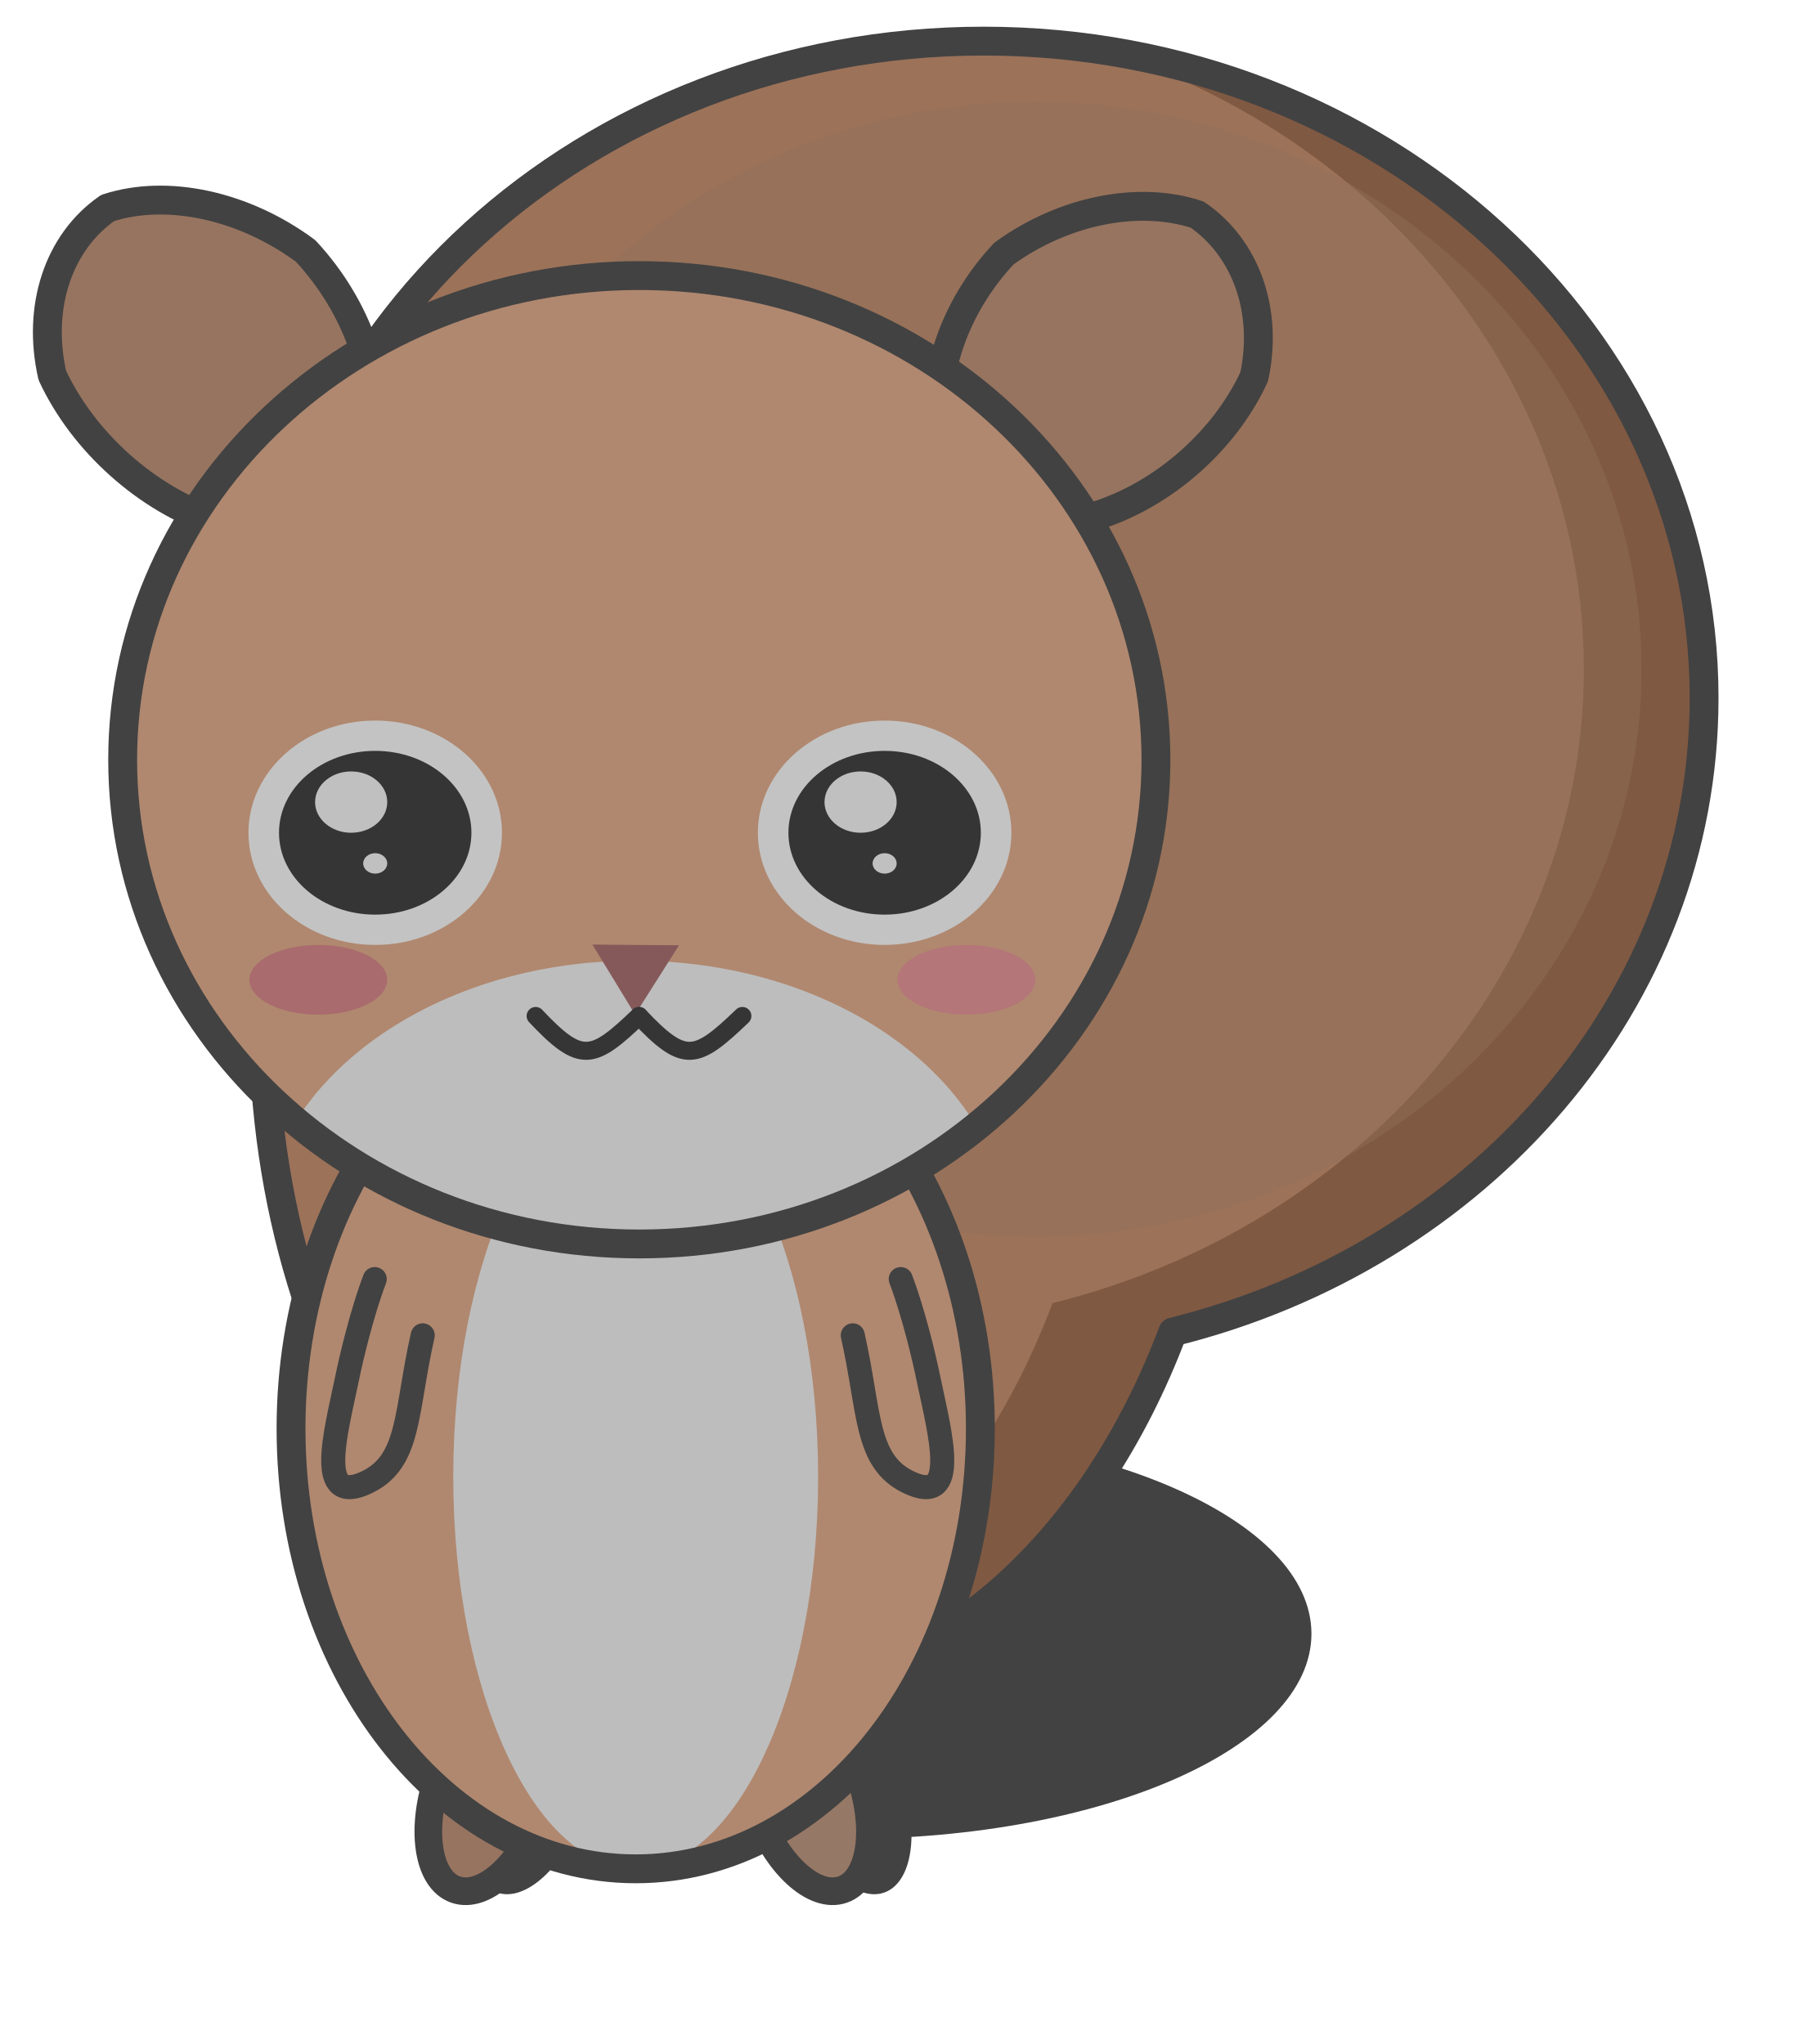
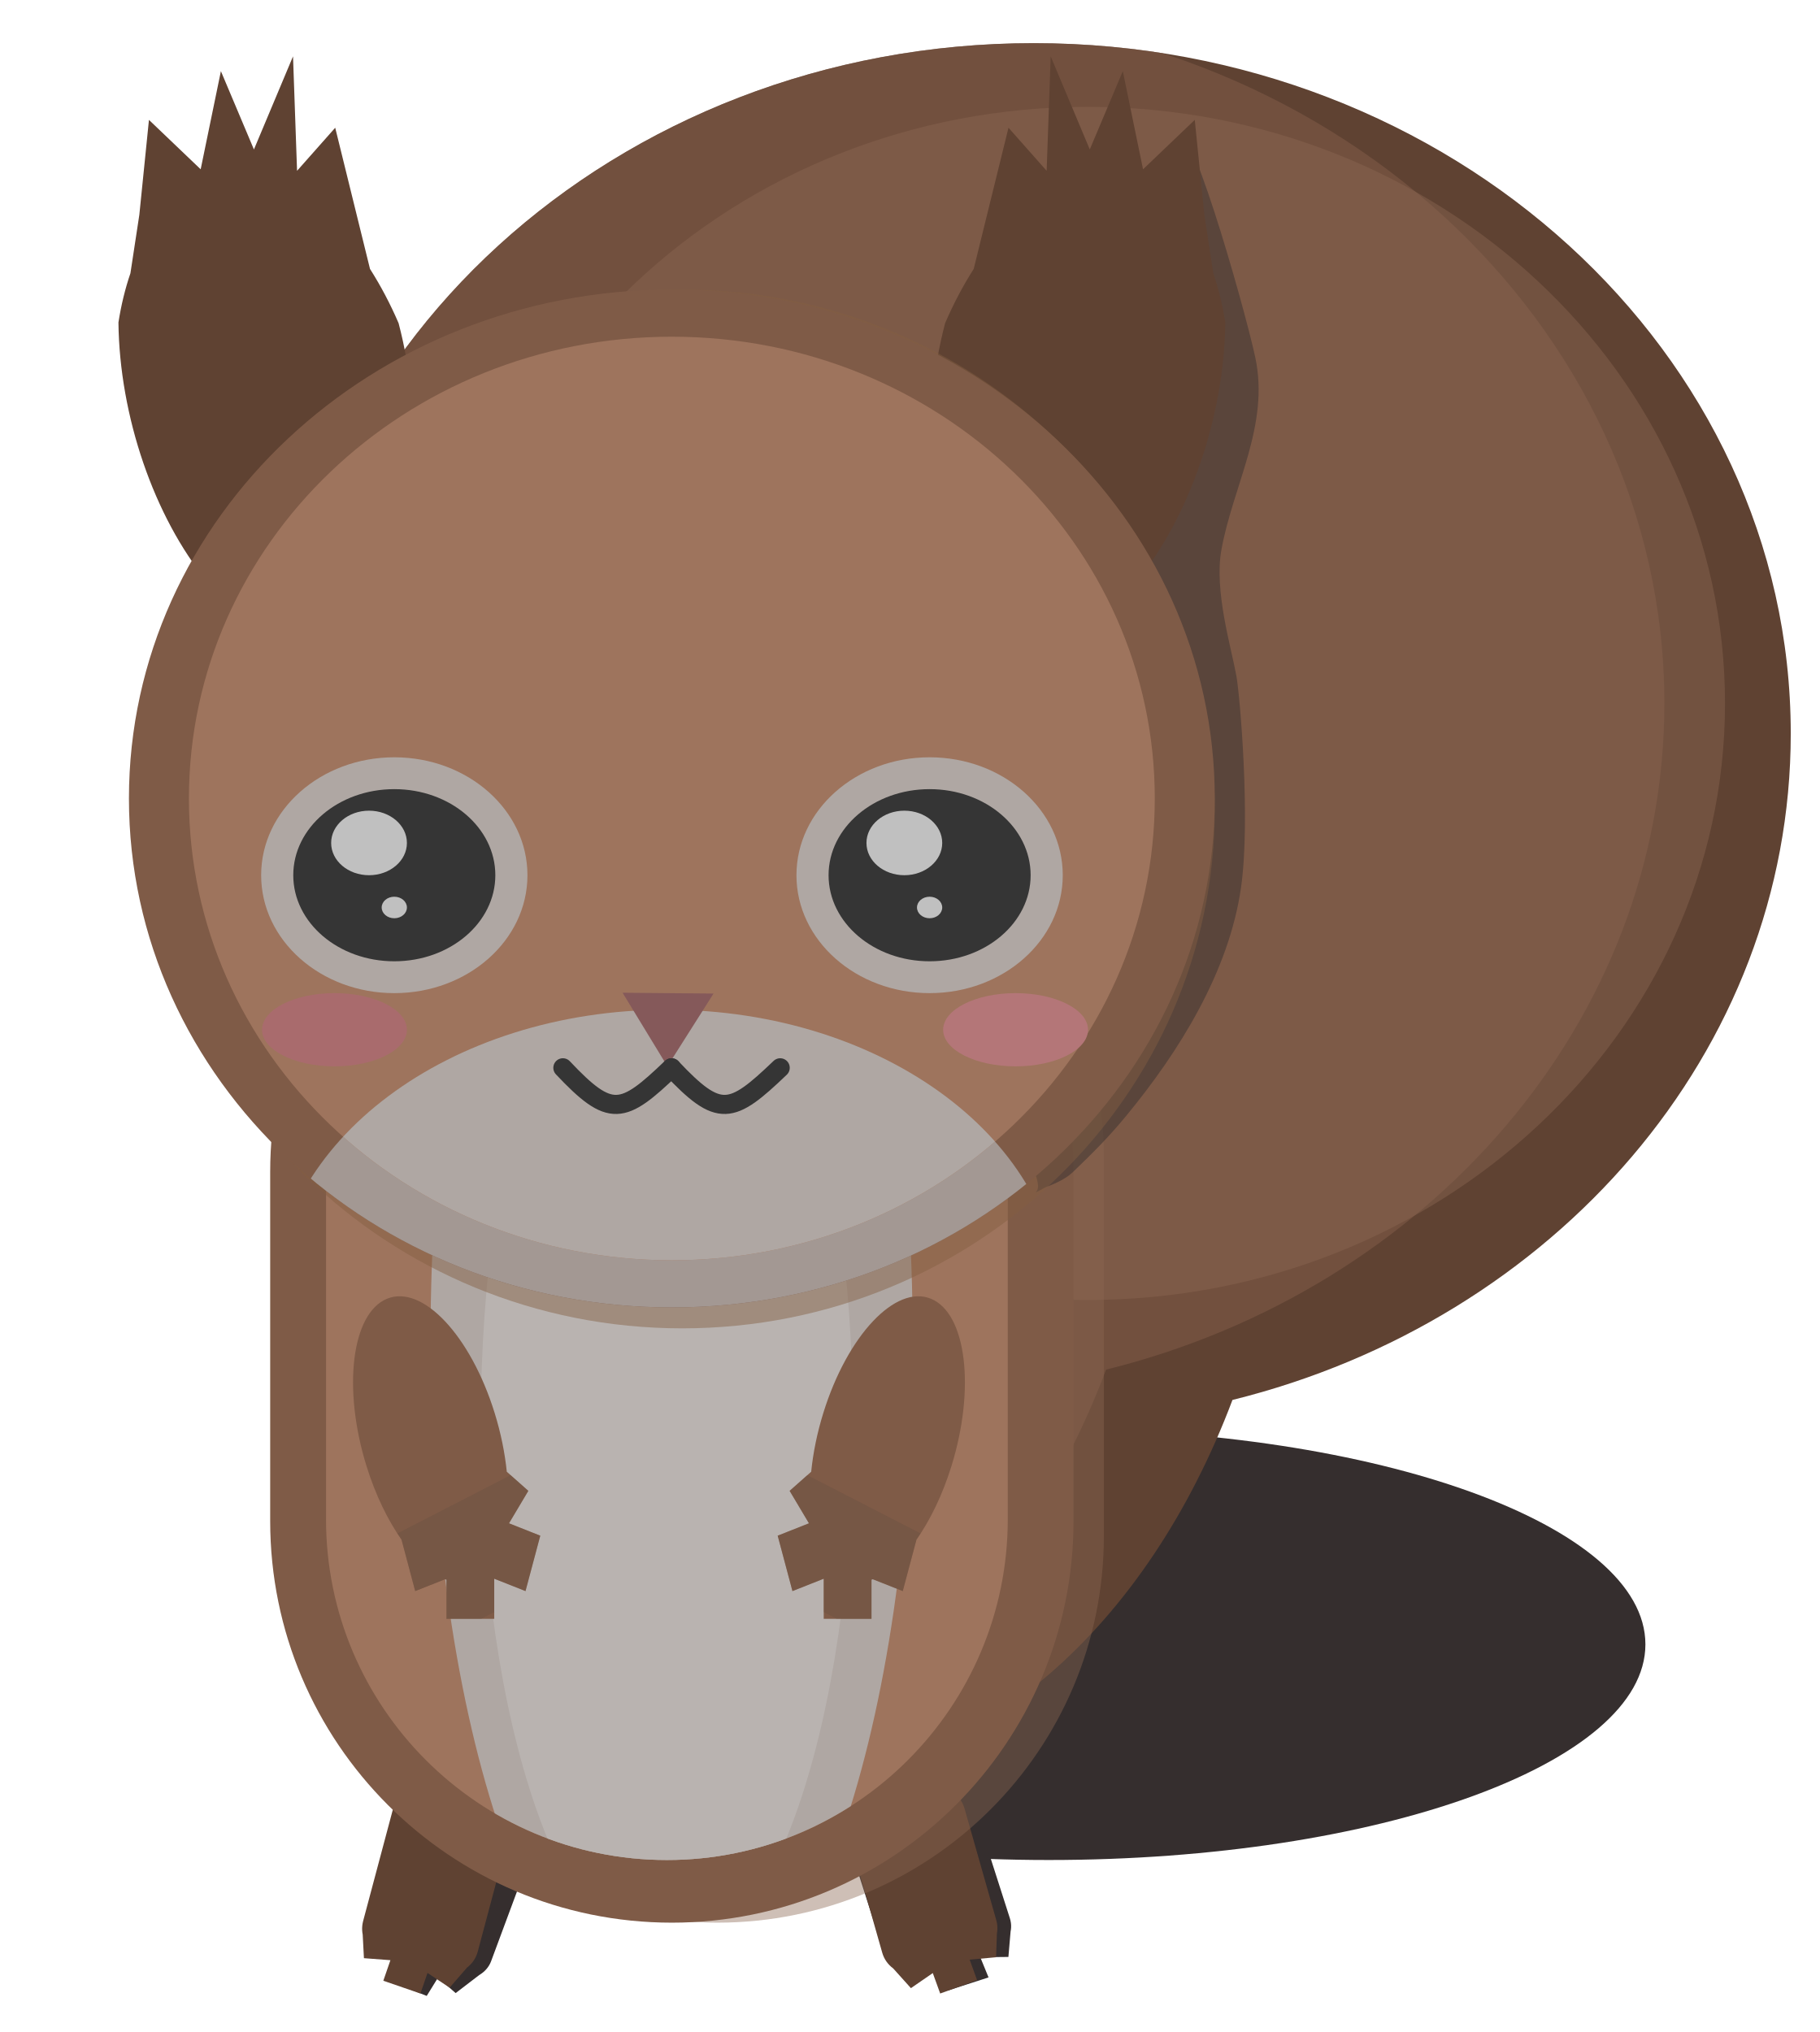
- <svg xmlns="http://www.w3.org/2000/svg" width="100%" height="100%" viewBox="0 0 15 17" version="1.1" xml:space="preserve" style="fill-rule:evenodd;clip-rule:evenodd;stroke-linecap:round;stroke-linejoin:round;stroke-miterlimit:1.5;">
-   <g>
+ <svg xmlns="http://www.w3.org/2000/svg" width="100%" height="100%" viewBox="0 0 60 67" version="1.1" xml:space="preserve" style="fill-rule:evenodd;clip-rule:evenodd;stroke-linecap:round;stroke-linejoin:round;stroke-miterlimit:1.5;">
+   <g id="squirell">
    <g>
-       <ellipse cx="7.042" cy="13.588" rx="3.863" ry="1.706" style="fill:#424242;" />
-       <g>
-         <path d="M6.773,14.119c0.235,-0.085 0.557,0.21 0.717,0.657c0.16,0.448 0.1,0.879 -0.136,0.964c-0.235,0.084 -0.557,-0.211 -0.717,-0.658c-0.16,-0.447 -0.099,-0.879 0.136,-0.963Z" style="fill:#424242;" />
-         <path d="M4.714,14.119c-0.235,-0.085 -0.557,0.21 -0.717,0.657c-0.16,0.448 -0.099,0.879 0.136,0.964c0.235,0.084 0.557,-0.211 0.717,-0.658c0.16,-0.447 0.1,-0.879 -0.136,-0.963Z" style="fill:#424242;" />
+       <ellipse cx="34.579" cy="54.219" rx="19.67" ry="7.11" style="fill:#352e2e;" />
+       <path d="M12.306,63.674c0.008,-0.046 0.021,-0.093 0.038,-0.139l1.223,-3.294c0.173,-0.464 0.744,-0.713 1.274,-0.557l1.924,0.566c0.53,0.157 0.821,0.66 0.649,1.124l-1.223,3.294c-0.072,0.194 -0.214,0.35 -0.394,0.456l-0.774,0.593l-0.582,-0.509l-0.372,0.602l-1.146,-0.455l0.278,-0.6l0.383,-0.989l-1.279,0.17c-0.014,-0.084 -0.014,-0.172 0.001,-0.259l-0,-0.003l0,0Z" style="fill:#352e2e;" />
+       <path d="M33.329,63.402c-0.006,-0.051 -0.018,-0.102 -0.034,-0.153l-1.165,-3.635c-0.164,-0.512 -0.766,-0.81 -1.343,-0.664l-2.091,0.528c-0.577,0.145 -0.912,0.679 -0.748,1.191l1.166,3.635c0.068,0.215 0.214,0.391 0.402,0.514l0.727,0.221l0.725,-0.068l0.272,0.665l1.352,-0.436l-0.272,-0.665l0.927,-0.01l0.072,-0.838c0.019,-0.092 0.023,-0.187 0.011,-0.282l-0,-0.003l-0.001,-0Z" style="fill:#352e2e;" />
+     </g>
+     <g>
+       <path d="M9.707,29.114c-0.384,-1.586 -0.587,-3.234 -0.587,-4.925c0,-12.565 11.185,-22.766 24.961,-22.766c13.776,0 24.96,10.201 24.96,22.766c0,10.496 -7.805,19.343 -18.407,21.971c-2.8,7.434 -8.379,12.507 -14.797,12.507c-9.226,0 -16.717,-10.481 -16.717,-23.391c0,-2.132 0.204,-4.198 0.587,-6.162Z" style="fill:#5f4232;" />
+       <clipPath id="_clip1">
+         <path d="M9.707,29.114c-0.384,-1.586 -0.587,-3.234 -0.587,-4.925c0,-12.565 11.185,-22.766 24.961,-22.766c13.776,0 24.96,10.201 24.96,22.766c0,10.496 -7.805,19.343 -18.407,21.971c-2.8,7.434 -8.379,12.507 -14.797,12.507c-9.226,0 -16.717,-10.481 -16.717,-23.391c0,-2.132 0.204,-4.198 0.587,-6.162Z" />
+       </clipPath>
+       <g clip-path="url(#_clip1)">
+         <path d="M5.54,28.114c-0.385,-1.586 -0.587,-3.234 -0.587,-4.925c-0,-12.565 11.184,-22.766 24.96,-22.766c13.776,0 24.961,10.201 24.961,22.766c-0,10.496 -7.806,19.343 -18.407,21.971c-2.801,7.434 -8.379,12.507 -14.798,12.507c-9.226,0 -16.716,-10.481 -16.716,-23.391c-0,-2.132 0.204,-4.198 0.587,-6.162Z" style="fill:#7f5b47;fill-opacity:0.59;" />
+       </g>
+       <ellipse cx="35.857" cy="23.193" rx="21.016" ry="19.67" style="fill:#8b6652;fill-opacity:0.44;" />
+     </g>
+     <g>
+       <path d="M11.944,63.498c0.005,-0.051 0.015,-0.103 0.028,-0.155l0.987,-3.702c0.139,-0.521 0.675,-0.832 1.196,-0.693l1.89,0.504c0.521,0.139 0.831,0.675 0.693,1.196l-0.987,3.702c-0.058,0.218 -0.186,0.399 -0.353,0.526l-0.575,0.662l-0.728,-0.485l-0.234,0.678l-1.223,-0.421l0.234,-0.678l-0.873,-0.066l-0.041,-0.779c-0.018,-0.092 -0.024,-0.189 -0.014,-0.286l-0,-0.003l0,0Z" style="fill:#5f4232;" />
+       <path d="M32.878,63.467c-0.006,-0.052 -0.016,-0.104 -0.031,-0.156l-1.048,-3.684c-0.148,-0.519 -0.689,-0.82 -1.208,-0.673l-1.881,0.535c-0.519,0.148 -0.82,0.689 -0.672,1.208l1.048,3.684c0.061,0.218 0.192,0.397 0.361,0.521l0.586,0.652l0.721,-0.497l0.244,0.674l1.216,-0.441l-0.244,-0.675l0.871,-0.08l0.027,-0.78c0.017,-0.092 0.021,-0.188 0.01,-0.285l0,-0.003l-0,-0Z" style="fill:#5f4232;" />
+     </g>
+     <path d="M36.394,38.145c0,-7.033 -5.71,-12.743 -12.743,-12.743c-7.033,-0 -12.743,5.71 -12.743,12.743l-0,12.507c-0,7.033 5.71,12.743 12.743,12.743c7.033,-0 12.743,-5.71 12.743,-12.743l0,-12.507Z" style="fill:#8b6652;fill-opacity:0.42;" />
+     <path d="M35.394,38.645c0,-7.309 -5.934,-13.243 -13.243,-13.243c-7.309,-0 -13.243,5.934 -13.243,13.243l-0,11.507c-0,7.309 5.934,13.243 13.243,13.243c7.309,-0 13.243,-5.934 13.243,-13.243l0,-11.507Z" style="fill:#7f5b47;" />
+     <path d="M33.226,39.033c-0,-6.203 -5.036,-11.239 -11.239,-11.239c-6.202,0 -11.238,5.036 -11.238,11.239l-0,11.058c-0,6.202 5.036,11.238 11.238,11.238c6.203,0 11.239,-5.036 11.239,-11.238l-0,-11.058Z" style="fill:#9e745d;" />
+     <clipPath id="_clip2">
+       <path d="M33.226,39.033c-0,-6.203 -5.036,-11.239 -11.239,-11.239c-6.202,0 -11.238,5.036 -11.238,11.239l-0,11.058c-0,6.202 5.036,11.238 11.238,11.238c6.203,0 11.239,-5.036 11.239,-11.238l-0,-11.058Z" />
+     </clipPath>
+     <g clip-path="url(#_clip2)">
+       <ellipse cx="22.143" cy="44.129" rx="7.948" ry="23.055" style="fill:#afa7a3;" />
+       <ellipse cx="21.987" cy="46.965" rx="6.137" ry="17.802" style="fill:#b9b3b0;" />
+     </g>
+     <g>
+       <path d="M13.238,50.766c-0.454,-0.644 -0.859,-1.475 -1.155,-2.428c-0.794,-2.56 -0.492,-5.031 0.674,-5.514c1.166,-0.483 2.757,1.204 3.551,3.764c0.206,0.663 0.338,1.321 0.401,1.939l0.71,0.63l-0.637,1.07l1.031,0.408l-0.487,1.827l-1.031,-0.408l0,1.322l-1.575,-0l0,-1.29c-0.013,-0.005 -0.027,-0.011 -0.04,-0.016l-0.991,0.392l-0.451,-1.696Z" style="fill:#7f5b47;" />
+       <clipPath id="_clip3">
+         <path d="M13.238,50.766c-0.454,-0.644 -0.859,-1.475 -1.155,-2.428c-0.794,-2.56 -0.492,-5.031 0.674,-5.514c1.166,-0.483 2.757,1.204 3.551,3.764c0.206,0.663 0.338,1.321 0.401,1.939l0.71,0.63l-0.637,1.07l1.031,0.408l-0.487,1.827l-1.031,-0.408l0,1.322l-1.575,-0l0,-1.29c-0.013,-0.005 -0.027,-0.011 -0.04,-0.016l-0.991,0.392l-0.451,-1.696Z" />
+       </clipPath>
+       <g clip-path="url(#_clip3)">
+         <path d="M17.962,48.059l-5.759,2.963l1.724,3.352l5.76,-2.963l-1.725,-3.352Z" style="fill:#695042;fill-opacity:0.4;" />
+       </g>
+       <path d="M30.216,50.766c0.453,-0.644 0.858,-1.475 1.154,-2.428c0.794,-2.56 0.492,-5.031 -0.674,-5.514c-1.166,-0.483 -2.757,1.204 -3.551,3.764c-0.206,0.663 -0.338,1.321 -0.4,1.939l-0.711,0.63l0.637,1.07l-1.031,0.408l0.487,1.827l1.031,-0.408l-0,1.322l1.575,-0l-0,-1.29c0.013,-0.005 0.027,-0.011 0.04,-0.016l0.991,0.392l0.452,-1.696Z" style="fill:#7f5b47;" />
+       <clipPath id="_clip4">
+         <path d="M30.216,50.766c0.453,-0.644 0.858,-1.475 1.154,-2.428c0.794,-2.56 0.492,-5.031 -0.674,-5.514c-1.166,-0.483 -2.757,1.204 -3.551,3.764c-0.206,0.663 -0.338,1.321 -0.4,1.939l-0.711,0.63l0.637,1.07l-1.031,0.408l0.487,1.827l1.031,-0.408l-0,1.322l1.575,-0l-0,-1.29c0.013,-0.005 0.027,-0.011 0.04,-0.016l0.991,0.392l0.452,-1.696Z" />
+       </clipPath>
+       <g clip-path="url(#_clip4)">
+         <path d="M25.491,48.059l5.759,2.963l-1.724,3.352l-5.759,-2.963l1.724,-3.352Z" style="fill:#695042;fill-opacity:0.4;" />
      </g>
    </g>
-     <g>
-       <path d="M2.33,6.987c-0.093,-0.38 -0.141,-0.776 -0.141,-1.182c-0,-3.015 2.684,-5.463 5.99,-5.463c3.307,-0 5.991,2.448 5.991,5.463c-0,2.519 -1.873,4.643 -4.418,5.273c-0.672,1.785 -2.011,3.002 -3.551,3.002c-2.214,0 -4.012,-2.515 -4.012,-5.614c-0,-0.512 0.049,-1.007 0.141,-1.479Z" style="fill:#805942;" />
-       <clipPath id="_clip1">
-         <path d="M2.33,6.987c-0.093,-0.38 -0.141,-0.776 -0.141,-1.182c-0,-3.015 2.684,-5.463 5.99,-5.463c3.307,-0 5.991,2.448 5.991,5.463c-0,2.519 -1.873,4.643 -4.418,5.273c-0.672,1.785 -2.011,3.002 -3.551,3.002c-2.214,0 -4.012,-2.515 -4.012,-5.614c-0,-0.512 0.049,-1.007 0.141,-1.479Z" />
-       </clipPath>
-       <g clip-path="url(#_clip1)">
-         <path d="M1.33,6.747c-0.093,-0.38 -0.141,-0.776 -0.141,-1.182c-0,-3.015 2.684,-5.463 5.99,-5.463c3.306,-0 5.991,2.448 5.991,5.463c-0,2.519 -1.874,4.643 -4.418,5.273c-0.672,1.785 -2.011,3.002 -3.551,3.002c-2.215,0 -4.012,-2.515 -4.012,-5.614c-0,-0.512 0.049,-1.007 0.141,-1.479Z" style="fill:#b1856a;fill-opacity:0.59;" />
+     <path d="M38.136,5.896c-0.093,0.178 0.666,0.782 0.768,-1.014c0.101,-1.797 2.093,5.096 2.481,6.895c0.483,2.244 -0.732,4.229 -1.115,6.35c-0.245,1.351 0.32,3.199 0.495,4.168c0.114,0.63 0.471,4.721 0.153,6.959c-0.397,2.792 -2.052,5.432 -3.778,7.527c-0.558,0.678 -1.048,1.177 -1.786,1.884c-0.198,0.189 -0.556,0.361 -0.817,0.455c-0.126,0.045 -0.461,0.262 -0.368,0.165c0.213,-0.221 -0.262,-1.039 -0.307,-1.283c-0.248,-1.341 -0.181,-2.805 -0.211,-4.166c-0.122,-5.425 -0.882,-11.373 0.071,-16.744c0.225,-1.268 0.633,-2.499 0.861,-3.762c0.387,-2.138 0.111,-4.38 1.249,-6.326c0.771,-1.317 1.761,-1.005 2.949,-1.16c0.482,-0.062 0.442,0.09 0.73,0.296c0.021,0.015 -1.235,-0.244 -1.375,-0.244Z" style="fill:#352e2e;fill-opacity:0.48;" />
+     <g id="ears">
+       <path d="M4.3,9.01l0.294,-1.928l0.317,-3.129l1.705,1.629l0.667,-3.236l1.089,2.582l1.289,-3.07l0.133,3.774l1.258,-1.42l1.147,4.655c0.35,0.55 0.668,1.15 0.943,1.79c0.81,3.088 0.579,6.411 -0.595,8.546c-1.311,1.308 -3.123,1.494 -4.842,0.559c-0.148,0.026 -0.295,0.052 -0.441,0.079l0.119,-0.268c-0.183,-0.115 -0.365,-0.244 -0.544,-0.385c-1.759,-2.143 -2.9,-5.47 -2.934,-8.556c0.09,-0.576 0.223,-1.119 0.395,-1.622Z" style="fill:#5f4232;" />
+       <path d="M40.002,9.01l-0.294,-1.928l-0.317,-3.129l-1.705,1.629l-0.667,-3.236l-1.089,2.582l-1.289,-3.07l-0.133,3.774l-1.258,-1.42l-1.147,4.655c-0.35,0.55 -0.668,1.15 -0.943,1.79c-0.81,3.088 -0.579,6.411 0.595,8.546c1.311,1.308 3.123,1.494 4.842,0.559c0.148,0.026 0.295,0.052 0.441,0.079l-0.119,-0.268c0.183,-0.115 0.365,-0.244 0.544,-0.385c1.759,-2.143 2.9,-5.47 2.935,-8.556c-0.091,-0.576 -0.224,-1.119 -0.396,-1.622Z" style="fill:#5f4232;" />
+     </g>
+     <ellipse id="head-shadow" cx="22.493" cy="26.673" rx="17.558" ry="17.126" style="fill:#845f42;fill-opacity:0.46;" />
+     <ellipse cx="22.151" cy="26.328" rx="17.9" ry="16.781" style="fill:#7f5b47;" />
+     <clipPath id="_clip5">
+       <ellipse cx="22.151" cy="26.328" rx="17.9" ry="16.781" />
+     </clipPath>
+     <g clip-path="url(#_clip5)">
+       <path d="M33.229,47.866c1.14,-1.477 1.739,-3.153 1.739,-4.858c0,-5.362 -5.816,-9.715 -12.981,-9.715c-7.164,0 -12.981,4.353 -12.981,9.715c0,1.705 0.6,3.381 1.739,4.858l22.484,-0Z" style="fill:#a39893;" />
+     </g>
+     <ellipse id="head-shadow1" cx="22.151" cy="26.328" rx="15.922" ry="15.226" style="fill:#9e745d;" />
+     <clipPath id="_clip6">
+       <ellipse cx="22.151" cy="26.328" rx="15.922" ry="15.226" />
+     </clipPath>
+     <g clip-path="url(#_clip6)">
+       <path d="M33.229,47.866c1.14,-1.477 1.739,-3.153 1.739,-4.858c0,-5.362 -5.816,-9.715 -12.981,-9.715c-7.164,0 -12.981,4.353 -12.981,9.715c0,1.705 0.6,3.381 1.739,4.858l22.484,-0Z" style="fill:#afa7a3;" />
+       <path id="nose" d="M22.004,35.16l-1.478,-2.427l3,0.027l-1.522,2.4Z" style="fill:#85595a;" />
+     </g>
+     <g id="face">
+       <g>
+         <ellipse cx="33.484" cy="33.953" rx="2.388" ry="1.207" style="fill:#b47678;" />
+         <ellipse cx="11.028" cy="33.953" rx="2.388" ry="1.207" style="fill:#a96b6d;" />
      </g>
-       <path d="M2.33,6.987c-0.093,-0.38 -0.141,-0.776 -0.141,-1.182c-0,-3.015 2.684,-5.463 5.99,-5.463c3.307,-0 5.991,2.448 5.991,5.463c-0,2.519 -1.873,4.643 -4.418,5.273c-0.672,1.785 -2.011,3.002 -3.551,3.002c-2.214,0 -4.012,-2.515 -4.012,-5.614c-0,-0.512 0.049,-1.007 0.141,-1.479Z" style="fill:none;stroke:#424242;stroke-width:0.24px;" />
-       <ellipse cx="8.606" cy="5.566" rx="5.044" ry="4.721" style="fill:#936f5a;fill-opacity:0.44;" />
-     </g>
-     <g>
      <g>
-         <path d="M6.427,14.095c0.236,-0.085 0.557,0.21 0.717,0.657c0.161,0.447 0.1,0.879 -0.136,0.963c-0.235,0.085 -0.556,-0.21 -0.717,-0.657c-0.16,-0.447 -0.099,-0.879 0.136,-0.963Z" style="fill:#967866;stroke:#424242;stroke-width:0.23px;" />
-         <path d="M4.368,14.095c-0.235,-0.085 -0.556,0.21 -0.717,0.657c-0.16,0.447 -0.099,0.879 0.136,0.963c0.236,0.085 0.557,-0.21 0.717,-0.657c0.161,-0.447 0.1,-0.879 -0.136,-0.963Z" style="fill:#977460;stroke:#424242;stroke-width:0.23px;" />
+         <path d="M18.558,35.208c1.577,1.673 1.967,1.546 3.582,0" style="fill:none;stroke:#353535;stroke-width:0.63px;" />
+         <path d="M22.14,35.208c1.577,1.673 1.967,1.546 3.583,0" style="fill:none;stroke:#353535;stroke-width:0.63px;" />
      </g>
-       <ellipse cx="5.286" cy="11.882" rx="2.866" ry="3.661" style="fill:#b0886f;" />
-       <clipPath id="_clip2">
-         <ellipse cx="5.286" cy="11.882" rx="2.866" ry="3.661" />
-       </clipPath>
-       <g clip-path="url(#_clip2)">
-         <ellipse cx="5.286" cy="12.282" rx="1.517" ry="3.261" style="fill:#bdbdbd;" />
+       <g>
+         <ellipse cx="13" cy="28.858" rx="4.39" ry="3.888" style="fill:#afa7a3;" />
+         <ellipse cx="13" cy="28.858" rx="3.331" ry="2.838" style="fill:#353535;" />
+         <ellipse cx="12.167" cy="27.794" rx="1.249" ry="1.064" style="fill:#c0c0c0;" />
+         <ellipse cx="13" cy="29.922" rx="0.416" ry="0.355" style="fill:#c0c0c0;" />
      </g>
-       <ellipse cx="5.286" cy="11.882" rx="2.866" ry="3.661" style="fill:none;stroke:#424242;stroke-width:0.24px;" />
-     </g>
-     <g>
-       <path d="M7.091,11.106c0.144,0.639 0.102,1.043 0.459,1.219c0.439,0.216 0.262,-0.416 0.177,-0.828c-0.114,-0.551 -0.237,-0.859 -0.237,-0.859" style="fill:none;stroke:#424242;stroke-width:0.2px;" />
-       <path d="M3.515,11.106c-0.144,0.639 -0.102,1.043 -0.459,1.219c-0.439,0.216 -0.262,-0.416 -0.177,-0.828c0.114,-0.551 0.237,-0.859 0.237,-0.859" style="fill:none;stroke:#424242;stroke-width:0.2px;" />
-     </g>
-     <g>
-       <path d="M0.895,1.73c0.495,-0.161 1.134,-0.022 1.646,0.357c0.435,0.467 0.651,1.095 0.557,1.613c-0.225,0.45 -0.731,0.698 -1.301,0.64c-0.574,-0.19 -1.104,-0.663 -1.362,-1.218c-0.129,-0.567 0.05,-1.108 0.46,-1.392Z" style="fill:#977460;stroke:#424242;stroke-width:0.24px;" />
-       <path d="M9.955,1.785c-0.487,-0.161 -1.112,-0.035 -1.607,0.324c-0.419,0.446 -0.621,1.048 -0.52,1.549c0.228,0.436 0.728,0.682 1.286,0.632c0.56,-0.176 1.071,-0.626 1.315,-1.157c0.117,-0.545 -0.067,-1.069 -0.474,-1.348Z" style="fill:#977460;stroke:#424242;stroke-width:0.24px;" />
-     </g>
-     <ellipse cx="5.316" cy="6.319" rx="4.296" ry="4.027" style="fill:#b0886f;" />
-     <clipPath id="_clip3">
-       <ellipse cx="5.316" cy="6.319" rx="4.296" ry="4.027" />
-     </clipPath>
-     <g clip-path="url(#_clip3)">
-       <path d="M7.975,11.488c0.273,-0.355 0.417,-0.757 0.417,-1.166c0,-1.287 -1.396,-2.332 -3.115,-2.332c-1.72,0 -3.116,1.045 -3.116,2.332c0,0.409 0.144,0.811 0.418,1.166l5.396,-0Z" style="fill:#bdbdbd;" />
-       <path d="M5.281,8.438l-0.355,-0.582l0.72,0.006l-0.365,0.576Z" style="fill:#85595a;" />
-     </g>
-     <ellipse cx="5.316" cy="6.319" rx="4.296" ry="4.027" style="fill:none;stroke:#424242;stroke-width:0.24px;" />
-     <g>
-       <ellipse cx="8.036" cy="8.149" rx="0.573" ry="0.29" style="fill:#b47678;" />
-       <ellipse cx="2.647" cy="8.149" rx="0.573" ry="0.29" style="fill:#a96b6d;" />
-     </g>
-     <g>
-       <path d="M4.454,8.45c0.378,0.401 0.472,0.371 0.86,0" style="fill:none;stroke:#353535;stroke-width:0.15px;" />
-       <path d="M5.314,8.45c0.378,0.401 0.472,0.371 0.859,0" style="fill:none;stroke:#353535;stroke-width:0.15px;" />
-     </g>
-     <g>
-       <ellipse cx="3.12" cy="6.926" rx="1.054" ry="0.933" style="fill:#c3c3c3;" />
-       <ellipse cx="3.12" cy="6.926" rx="0.8" ry="0.681" style="fill:#353535;" />
-       <ellipse cx="2.92" cy="6.671" rx="0.3" ry="0.255" style="fill:#c0c0c0;" />
-       <ellipse cx="3.12" cy="7.181" rx="0.1" ry="0.085" style="fill:#c0c0c0;" />
-     </g>
-     <g>
-       <ellipse cx="7.356" cy="6.926" rx="1.054" ry="0.933" style="fill:#c3c3c3;" />
-       <ellipse cx="7.356" cy="6.926" rx="0.8" ry="0.681" style="fill:#353535;" />
-       <ellipse cx="7.156" cy="6.671" rx="0.3" ry="0.255" style="fill:#c0c0c0;" />
-       <ellipse cx="7.356" cy="7.181" rx="0.1" ry="0.085" style="fill:#c0c0c0;" />
+       <g>
+         <ellipse cx="30.649" cy="28.858" rx="4.39" ry="3.888" style="fill:#afa7a3;" />
+         <ellipse cx="30.649" cy="28.858" rx="3.331" ry="2.838" style="fill:#353535;" />
+         <ellipse cx="29.816" cy="27.794" rx="1.249" ry="1.064" style="fill:#c0c0c0;" />
+         <ellipse cx="30.649" cy="29.922" rx="0.416" ry="0.355" style="fill:#c0c0c0;" />
+       </g>
    </g>
  </g>
</svg>
